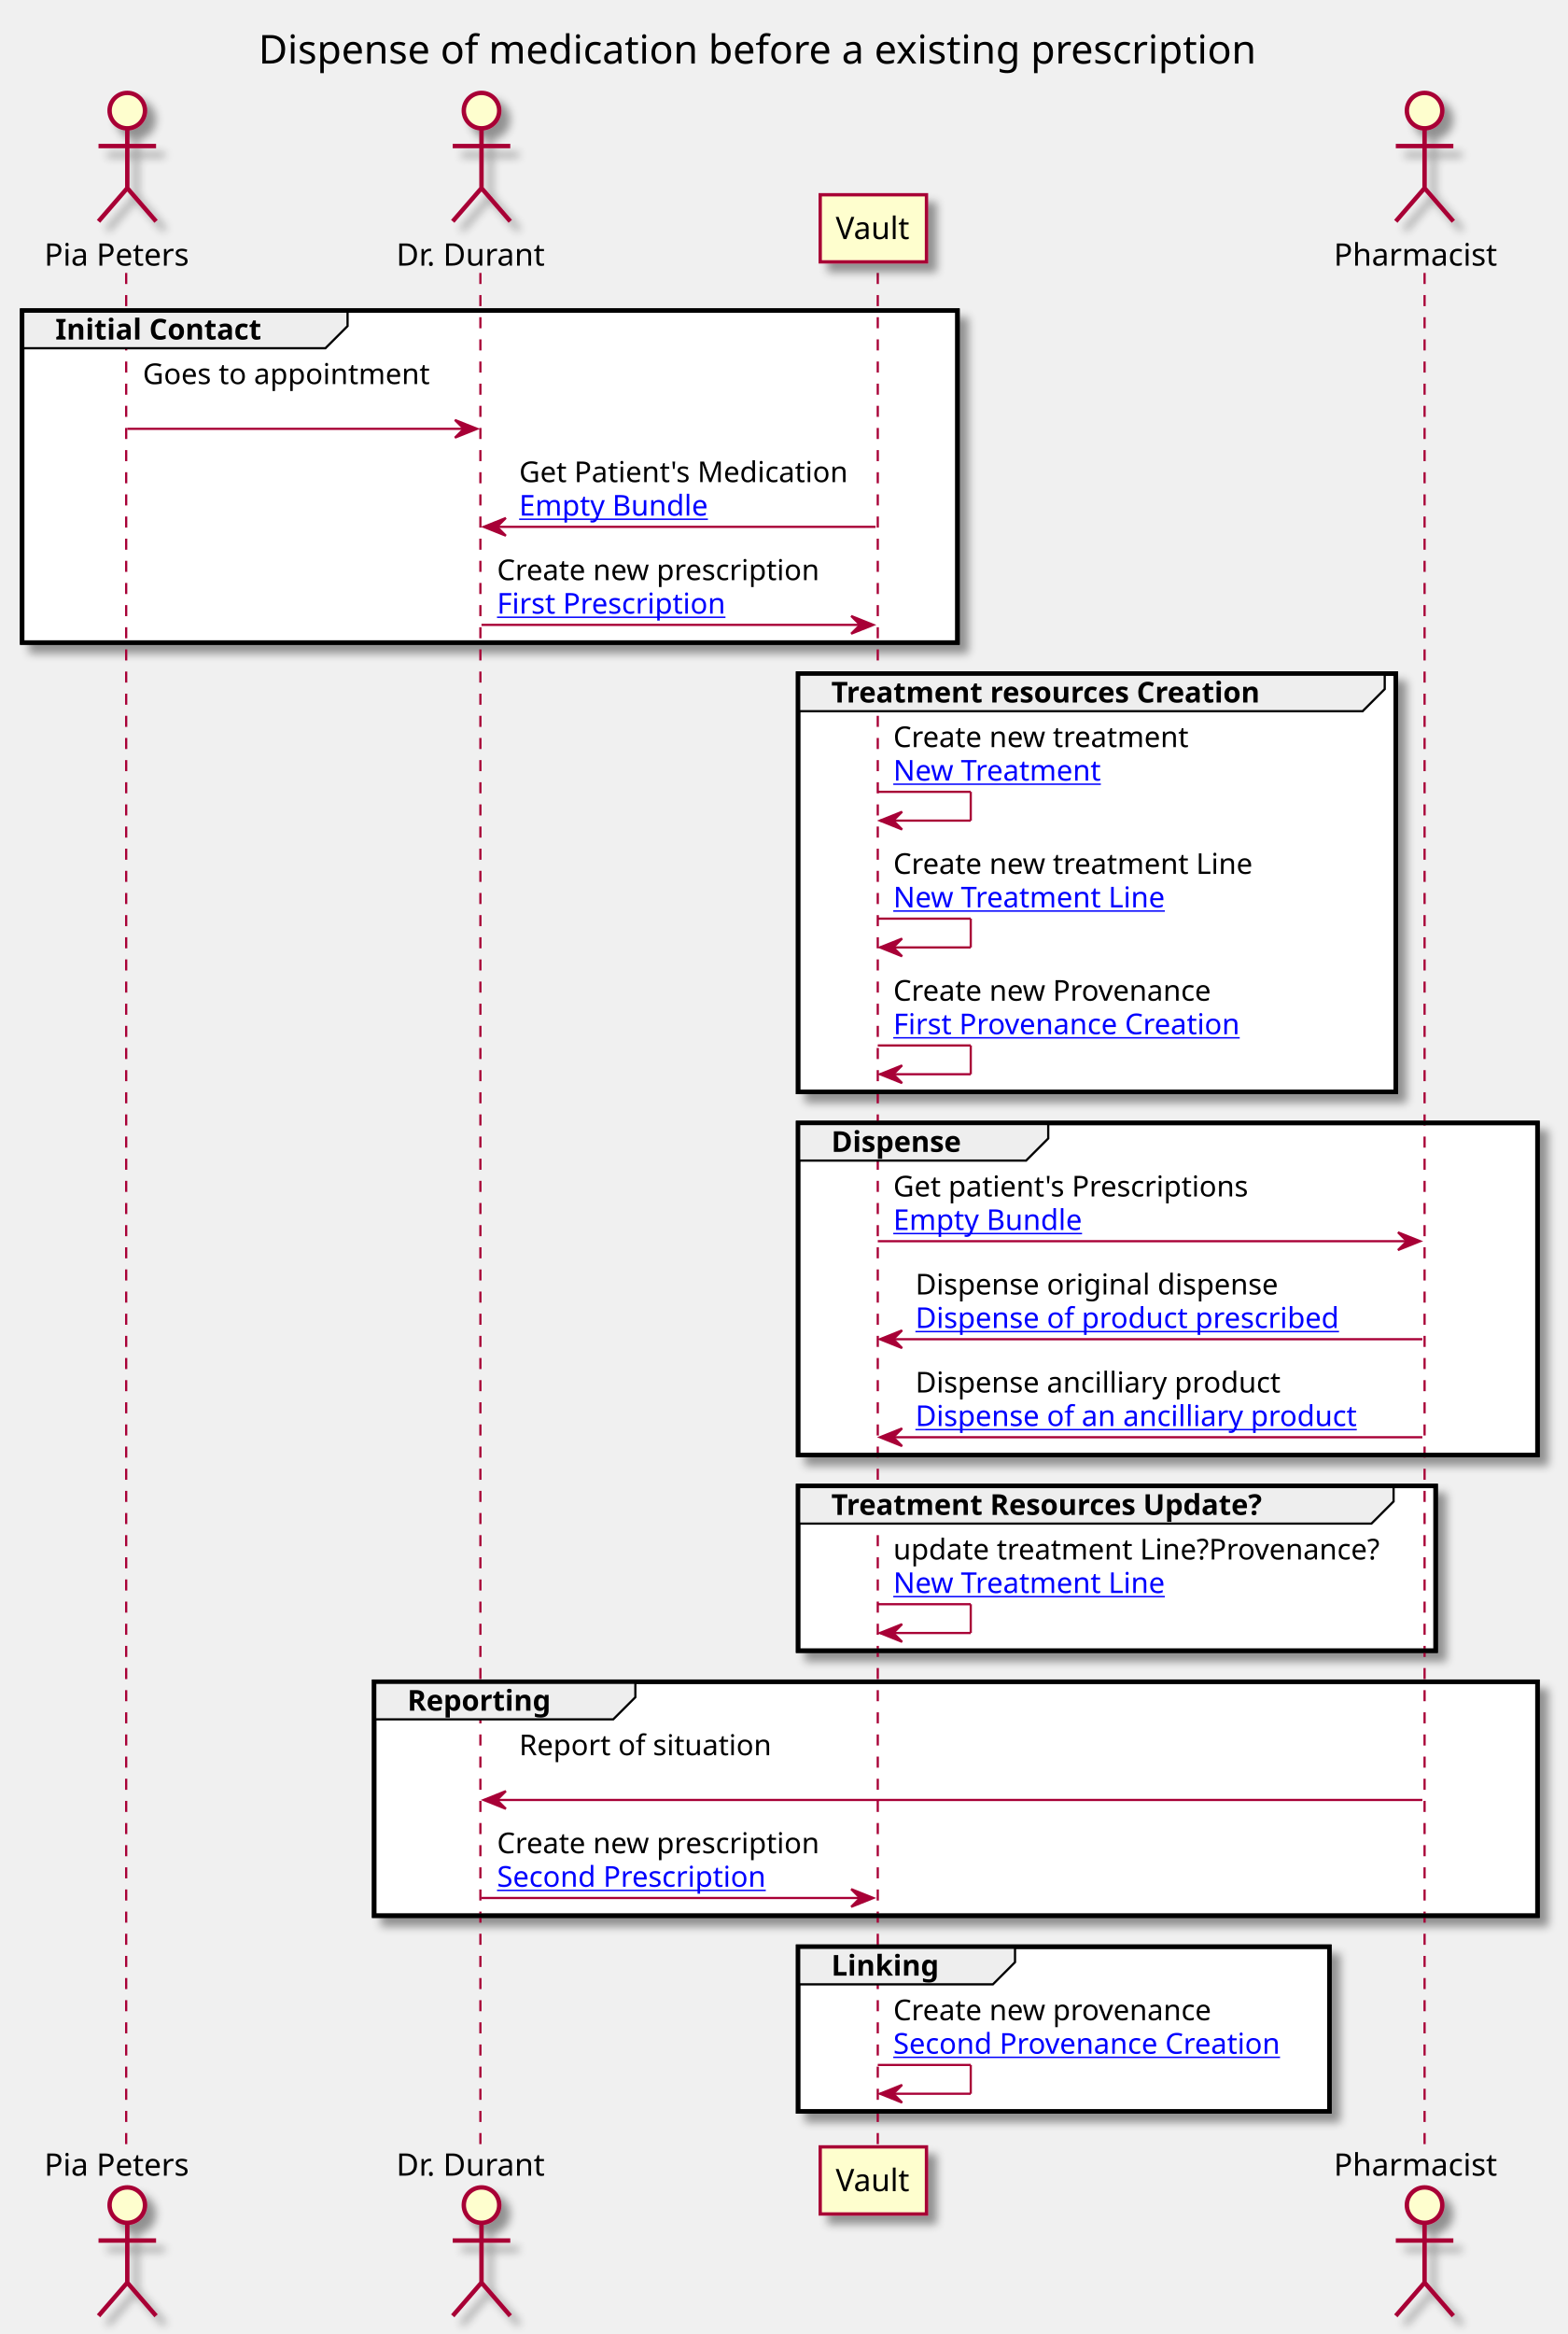
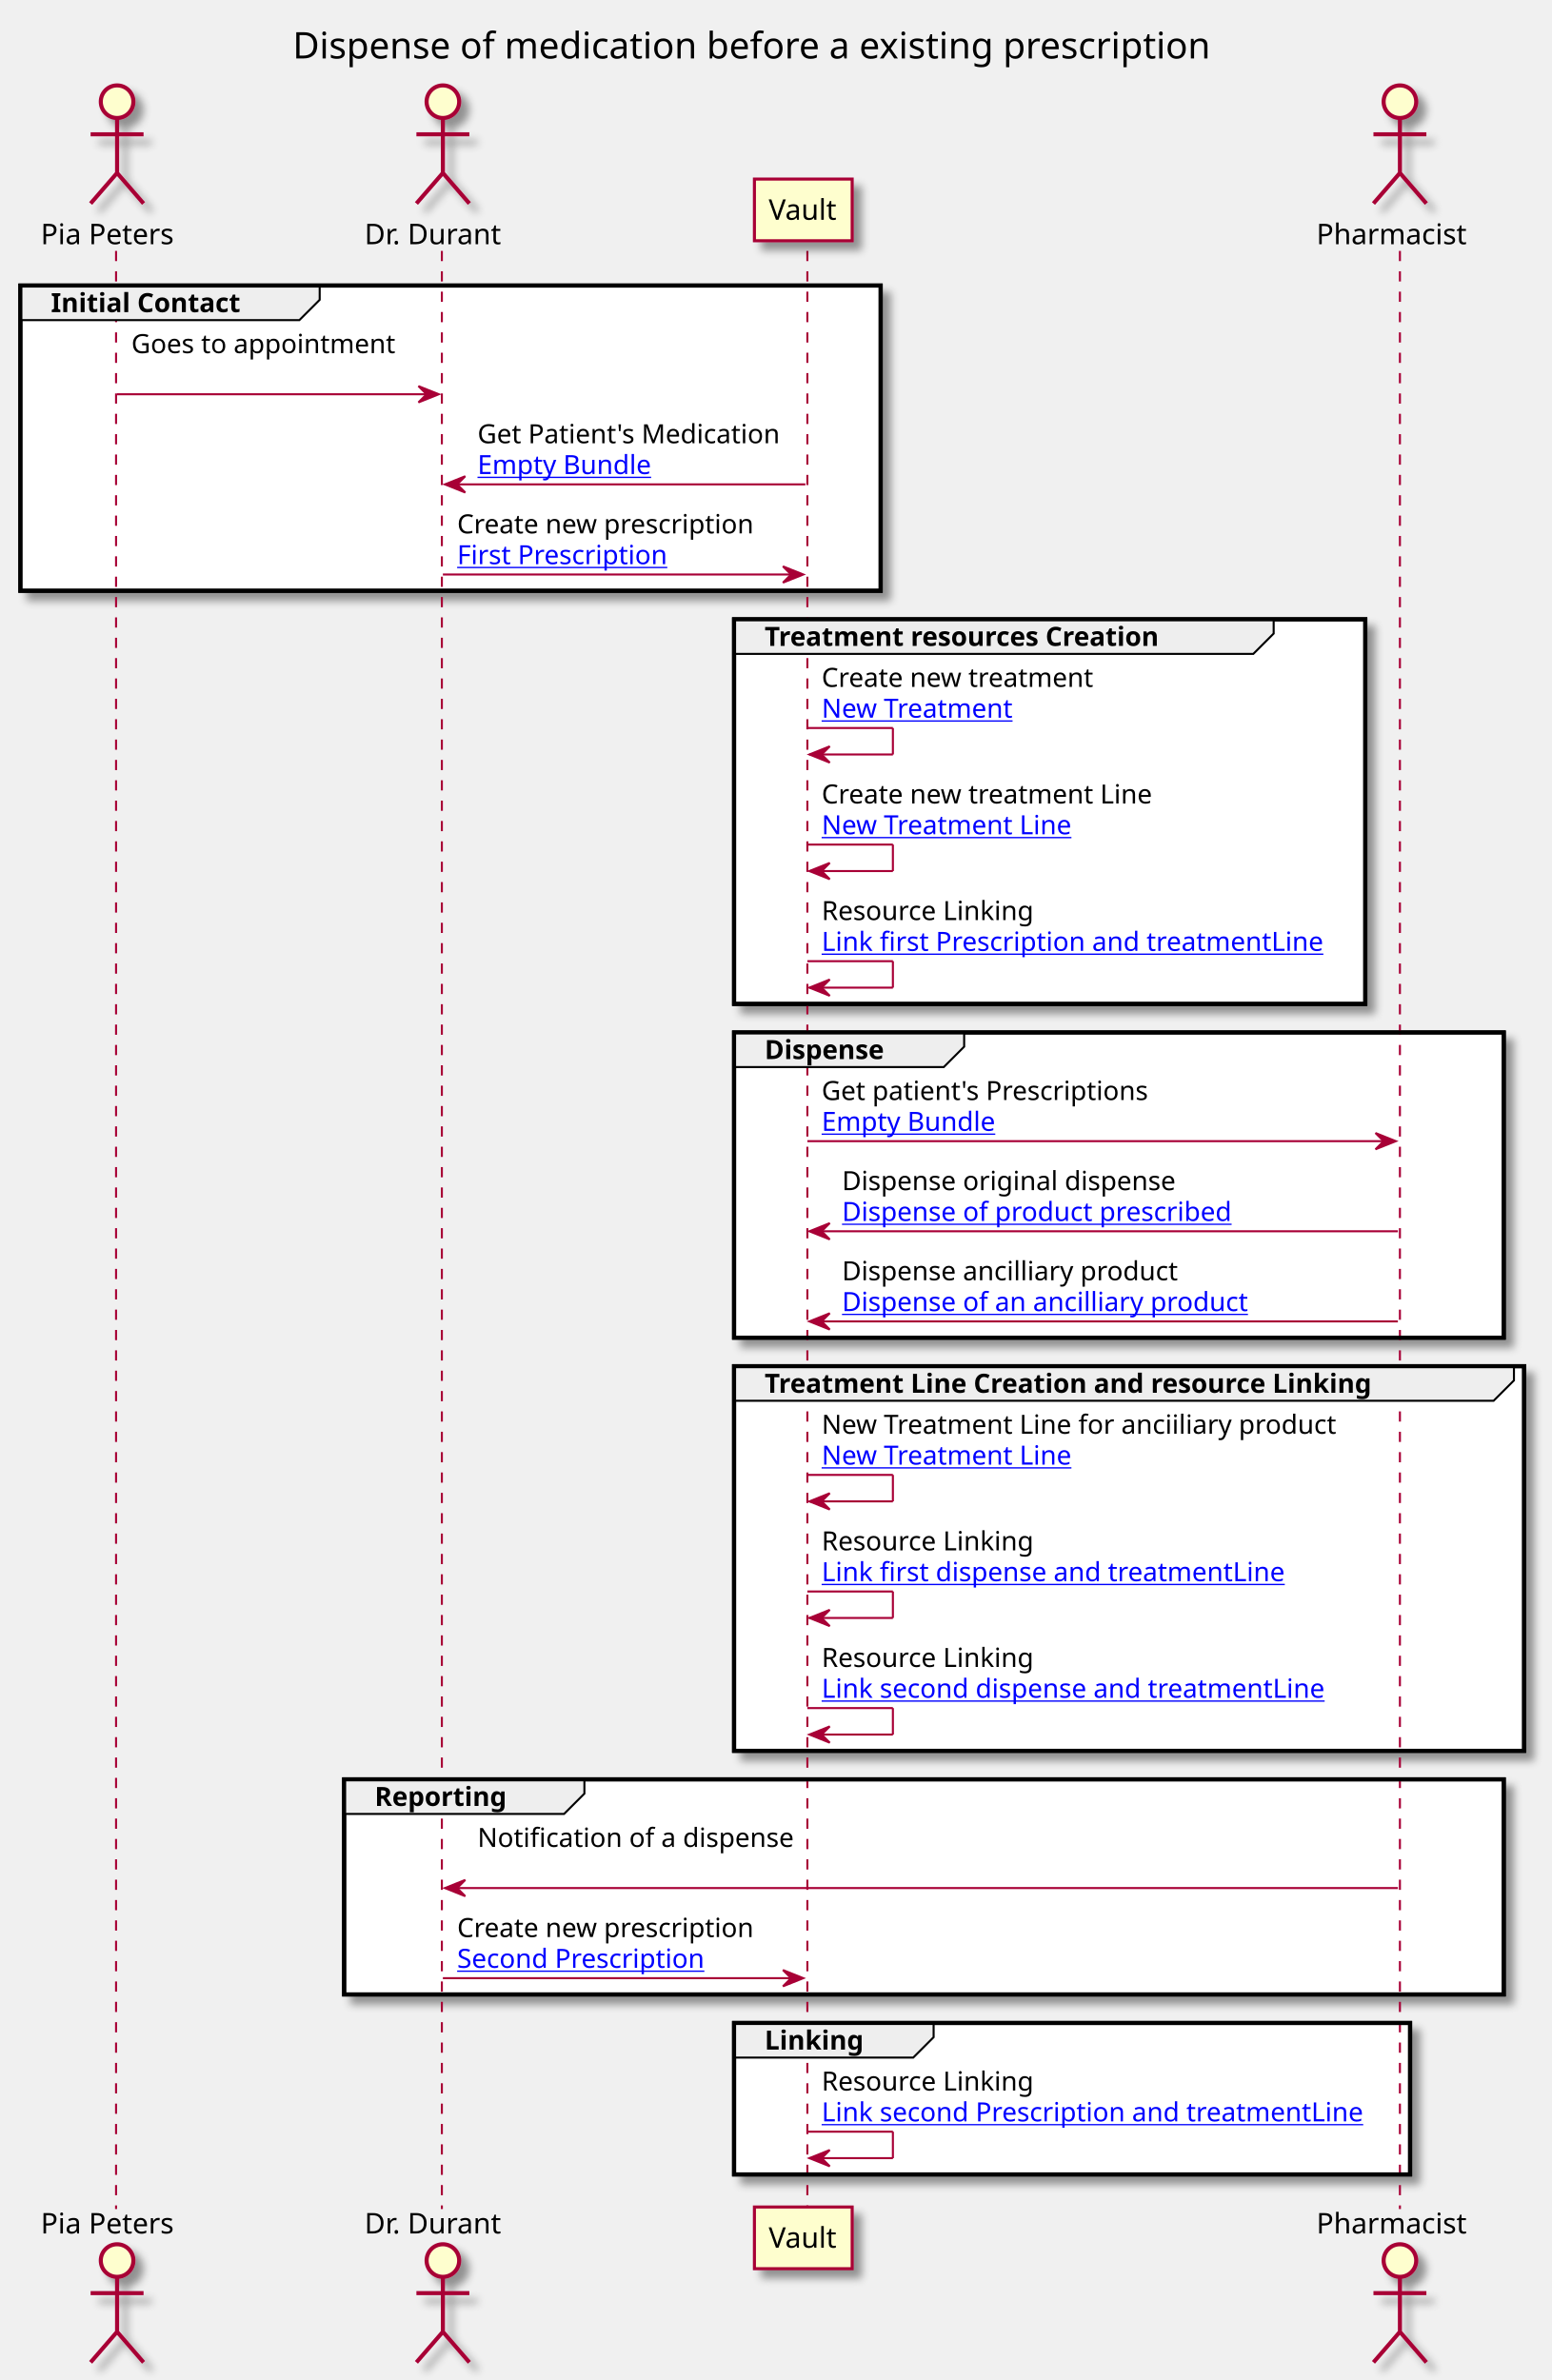
- <svg xmlns="http://www.w3.org/2000/svg" xmlns:xlink="http://www.w3.org/1999/xlink" contentScriptType="application/ecmascript" contentStyleType="text/css" height="1054px" preserveAspectRatio="none" style="width:708px;height:1054px;background:#FFFFFF;" version="1.1" viewBox="0 0 708 1054" width="708px" zoomAndPan="magnify">
+ <svg xmlns="http://www.w3.org/2000/svg" xmlns:xlink="http://www.w3.org/1999/xlink" contentScriptType="application/ecmascript" contentStyleType="text/css" height="1169px" preserveAspectRatio="none" style="width:762px;height:1169px;background:#FFFFFF;" version="1.1" viewBox="0 0 762 1169" width="762px" zoomAndPan="magnify">
  <defs>
-     <filter height="300%" id="fyegwbrewwixx" width="300%" x="-1" y="-1">
+     <filter height="300%" id="f10iifv41h5s6p" width="300%" x="-1" y="-1">
      <feGaussianBlur result="blurOut" stdDeviation="2.0" />
      <feColorMatrix in="blurOut" result="blurOut2" type="matrix" values="0 0 0 0 0 0 0 0 0 0 0 0 0 0 0 0 0 0 .4 0" />
      <feOffset dx="4.0" dy="4.0" in="blurOut2" result="blurOut3" />
      <feBlend in="SourceGraphic" in2="blurOut3" mode="normal" />
    </filter>
  </defs>
  <g>
-     <text fill="#000000" font-family="sans-serif" font-size="18" lengthAdjust="spacing" textLength="471" x="116.75" y="28.708">Dispense of medication before a existing prescription</text>
-     <rect fill="#FFFFFF" filter="url(#fyegwbrewwixx)" height="149.93" style="stroke:#000000;stroke-width:2.0;" width="422.5" x="10" y="140.25" />
-     <rect fill="#FFFFFF" filter="url(#fyegwbrewwixx)" height="188.93" style="stroke:#000000;stroke-width:2.0;" width="270" x="360.5" y="304.18" />
-     <rect fill="#FFFFFF" filter="url(#fyegwbrewwixx)" height="149.93" style="stroke:#000000;stroke-width:2.0;" width="334" x="360.5" y="507.109" />
-     <rect fill="#FFFFFF" filter="url(#fyegwbrewwixx)" height="74.398" style="stroke:#000000;stroke-width:2.0;" width="288" x="360.5" y="671.039" />
-     <rect fill="#FFFFFF" filter="url(#fyegwbrewwixx)" height="105.664" style="stroke:#000000;stroke-width:2.0;" width="525.5" x="169" y="759.438" />
-     <rect fill="#FFFFFF" filter="url(#fyegwbrewwixx)" height="74.398" style="stroke:#000000;stroke-width:2.0;" width="240" x="360.5" y="879.102" />
-     <line style="stroke:#A80036;stroke-width:1.0;stroke-dasharray:5.0,5.0;" x1="57" x2="57" y1="123.25" y2="970.5" />
-     <line style="stroke:#A80036;stroke-width:1.0;stroke-dasharray:5.0,5.0;" x1="217" x2="217" y1="123.25" y2="970.5" />
-     <line style="stroke:#A80036;stroke-width:1.0;stroke-dasharray:5.0,5.0;" x1="396.5" x2="396.5" y1="123.25" y2="970.5" />
-     <line style="stroke:#A80036;stroke-width:1.0;stroke-dasharray:5.0,5.0;" x1="643.5" x2="643.5" y1="123.25" y2="970.5" />
+     <text fill="#000000" font-family="sans-serif" font-size="18" lengthAdjust="spacing" textLength="471" x="143.75" y="28.708">Dispense of medication before a existing prescription</text>
+     <rect fill="#FFFFFF" filter="url(#f10iifv41h5s6p)" height="149.93" style="stroke:#000000;stroke-width:2.0;" width="422.5" x="10" y="140.25" />
+     <rect fill="#FFFFFF" filter="url(#f10iifv41h5s6p)" height="188.93" style="stroke:#000000;stroke-width:2.0;" width="310" x="360.5" y="304.18" />
+     <rect fill="#FFFFFF" filter="url(#f10iifv41h5s6p)" height="149.93" style="stroke:#000000;stroke-width:2.0;" width="378" x="360.5" y="507.109" />
+     <rect fill="#FFFFFF" filter="url(#f10iifv41h5s6p)" height="188.93" style="stroke:#000000;stroke-width:2.0;" width="388" x="360.5" y="671.039" />
+     <rect fill="#FFFFFF" filter="url(#f10iifv41h5s6p)" height="105.664" style="stroke:#000000;stroke-width:2.0;" width="569.5" x="169" y="873.969" />
+     <rect fill="#FFFFFF" filter="url(#f10iifv41h5s6p)" height="74.398" style="stroke:#000000;stroke-width:2.0;" width="332" x="360.5" y="993.633" />
+     <line style="stroke:#A80036;stroke-width:1.0;stroke-dasharray:5.0,5.0;" x1="57" x2="57" y1="123.25" y2="1085.031" />
+     <line style="stroke:#A80036;stroke-width:1.0;stroke-dasharray:5.0,5.0;" x1="217" x2="217" y1="123.25" y2="1085.031" />
+     <line style="stroke:#A80036;stroke-width:1.0;stroke-dasharray:5.0,5.0;" x1="396.5" x2="396.5" y1="123.25" y2="1085.031" />
+     <line style="stroke:#A80036;stroke-width:1.0;stroke-dasharray:5.0,5.0;" x1="687.5" x2="687.5" y1="123.25" y2="1085.031" />
    <text fill="#000000" font-family="sans-serif" font-size="14" lengthAdjust="spacing" textLength="69" x="20" y="119.948">Pia Peters</text>
-     <ellipse cx="57.5" cy="49.953" fill="#FEFECE" filter="url(#fyegwbrewwixx)" rx="8" ry="8" style="stroke:#A80036;stroke-width:2.0;" />
-     <path d="M57.5,57.953 L57.5,84.953 M44.5,65.953 L70.5,65.953 M57.5,84.953 L44.5,99.953 M57.5,84.953 L70.5,99.953 " fill="none" filter="url(#fyegwbrewwixx)" style="stroke:#A80036;stroke-width:2.0;" />
-     <text fill="#000000" font-family="sans-serif" font-size="14" lengthAdjust="spacing" textLength="69" x="20" y="982.495">Pia Peters</text>
-     <ellipse cx="57.5" cy="995.797" fill="#FEFECE" filter="url(#fyegwbrewwixx)" rx="8" ry="8" style="stroke:#A80036;stroke-width:2.0;" />
-     <path d="M57.5,1003.797 L57.5,1030.797 M44.5,1011.797 L70.5,1011.797 M57.5,1030.797 L44.5,1045.797 M57.5,1030.797 L70.5,1045.797 " fill="none" filter="url(#fyegwbrewwixx)" style="stroke:#A80036;stroke-width:2.0;" />
+     <ellipse cx="57.5" cy="49.953" fill="#FEFECE" filter="url(#f10iifv41h5s6p)" rx="8" ry="8" style="stroke:#A80036;stroke-width:2.0;" />
+     <path d="M57.5,57.953 L57.5,84.953 M44.5,65.953 L70.5,65.953 M57.5,84.953 L44.5,99.953 M57.5,84.953 L70.5,99.953 " fill="none" filter="url(#f10iifv41h5s6p)" style="stroke:#A80036;stroke-width:2.0;" />
+     <text fill="#000000" font-family="sans-serif" font-size="14" lengthAdjust="spacing" textLength="69" x="20" y="1097.026">Pia Peters</text>
+     <ellipse cx="57.5" cy="1110.328" fill="#FEFECE" filter="url(#f10iifv41h5s6p)" rx="8" ry="8" style="stroke:#A80036;stroke-width:2.0;" />
+     <path d="M57.5,1118.328 L57.5,1145.328 M44.5,1126.328 L70.5,1126.328 M57.5,1145.328 L44.5,1160.328 M57.5,1145.328 L70.5,1160.328 " fill="none" filter="url(#f10iifv41h5s6p)" style="stroke:#A80036;stroke-width:2.0;" />
    <text fill="#000000" font-family="sans-serif" font-size="14" lengthAdjust="spacing" textLength="71" x="179" y="119.948">Dr. Durant</text>
-     <ellipse cx="217.5" cy="49.953" fill="#FEFECE" filter="url(#fyegwbrewwixx)" rx="8" ry="8" style="stroke:#A80036;stroke-width:2.0;" />
-     <path d="M217.5,57.953 L217.5,84.953 M204.5,65.953 L230.5,65.953 M217.5,84.953 L204.5,99.953 M217.5,84.953 L230.5,99.953 " fill="none" filter="url(#fyegwbrewwixx)" style="stroke:#A80036;stroke-width:2.0;" />
-     <text fill="#000000" font-family="sans-serif" font-size="14" lengthAdjust="spacing" textLength="71" x="179" y="982.495">Dr. Durant</text>
-     <ellipse cx="217.5" cy="995.797" fill="#FEFECE" filter="url(#fyegwbrewwixx)" rx="8" ry="8" style="stroke:#A80036;stroke-width:2.0;" />
-     <path d="M217.5,1003.797 L217.5,1030.797 M204.5,1011.797 L230.5,1011.797 M217.5,1030.797 L204.5,1045.797 M217.5,1030.797 L230.5,1045.797 " fill="none" filter="url(#fyegwbrewwixx)" style="stroke:#A80036;stroke-width:2.0;" />
-     <rect fill="#FEFECE" filter="url(#fyegwbrewwixx)" height="30.297" style="stroke:#A80036;stroke-width:1.5;" width="48" x="370.5" y="87.953" />
+     <ellipse cx="217.5" cy="49.953" fill="#FEFECE" filter="url(#f10iifv41h5s6p)" rx="8" ry="8" style="stroke:#A80036;stroke-width:2.0;" />
+     <path d="M217.5,57.953 L217.5,84.953 M204.5,65.953 L230.5,65.953 M217.5,84.953 L204.5,99.953 M217.5,84.953 L230.5,99.953 " fill="none" filter="url(#f10iifv41h5s6p)" style="stroke:#A80036;stroke-width:2.0;" />
+     <text fill="#000000" font-family="sans-serif" font-size="14" lengthAdjust="spacing" textLength="71" x="179" y="1097.026">Dr. Durant</text>
+     <ellipse cx="217.5" cy="1110.328" fill="#FEFECE" filter="url(#f10iifv41h5s6p)" rx="8" ry="8" style="stroke:#A80036;stroke-width:2.0;" />
+     <path d="M217.5,1118.328 L217.5,1145.328 M204.5,1126.328 L230.5,1126.328 M217.5,1145.328 L204.5,1160.328 M217.5,1145.328 L230.5,1160.328 " fill="none" filter="url(#f10iifv41h5s6p)" style="stroke:#A80036;stroke-width:2.0;" />
+     <rect fill="#FEFECE" filter="url(#f10iifv41h5s6p)" height="30.297" style="stroke:#A80036;stroke-width:1.5;" width="48" x="370.5" y="87.953" />
    <text fill="#000000" font-family="sans-serif" font-size="14" lengthAdjust="spacing" textLength="34" x="377.5" y="107.948">Vault</text>
-     <rect fill="#FEFECE" filter="url(#fyegwbrewwixx)" height="30.297" style="stroke:#A80036;stroke-width:1.5;" width="48" x="370.5" y="969.5" />
-     <text fill="#000000" font-family="sans-serif" font-size="14" lengthAdjust="spacing" textLength="34" x="377.5" y="989.495">Vault</text>
-     <text fill="#000000" font-family="sans-serif" font-size="14" lengthAdjust="spacing" textLength="76" x="602.5" y="119.948">Pharmacist</text>
-     <ellipse cx="643.5" cy="49.953" fill="#FEFECE" filter="url(#fyegwbrewwixx)" rx="8" ry="8" style="stroke:#A80036;stroke-width:2.0;" />
-     <path d="M643.5,57.953 L643.5,84.953 M630.5,65.953 L656.5,65.953 M643.5,84.953 L630.5,99.953 M643.5,84.953 L656.5,99.953 " fill="none" filter="url(#fyegwbrewwixx)" style="stroke:#A80036;stroke-width:2.0;" />
-     <text fill="#000000" font-family="sans-serif" font-size="14" lengthAdjust="spacing" textLength="76" x="602.5" y="982.495">Pharmacist</text>
-     <ellipse cx="643.5" cy="995.797" fill="#FEFECE" filter="url(#fyegwbrewwixx)" rx="8" ry="8" style="stroke:#A80036;stroke-width:2.0;" />
-     <path d="M643.5,1003.797 L643.5,1030.797 M630.5,1011.797 L656.5,1011.797 M643.5,1030.797 L630.5,1045.797 M643.5,1030.797 L656.5,1045.797 " fill="none" filter="url(#fyegwbrewwixx)" style="stroke:#A80036;stroke-width:2.0;" />
+     <rect fill="#FEFECE" filter="url(#f10iifv41h5s6p)" height="30.297" style="stroke:#A80036;stroke-width:1.5;" width="48" x="370.5" y="1084.031" />
+     <text fill="#000000" font-family="sans-serif" font-size="14" lengthAdjust="spacing" textLength="34" x="377.5" y="1104.026">Vault</text>
+     <text fill="#000000" font-family="sans-serif" font-size="14" lengthAdjust="spacing" textLength="76" x="646.5" y="119.948">Pharmacist</text>
+     <ellipse cx="687.5" cy="49.953" fill="#FEFECE" filter="url(#f10iifv41h5s6p)" rx="8" ry="8" style="stroke:#A80036;stroke-width:2.0;" />
+     <path d="M687.5,57.953 L687.5,84.953 M674.5,65.953 L700.5,65.953 M687.5,84.953 L674.5,99.953 M687.5,84.953 L700.5,99.953 " fill="none" filter="url(#f10iifv41h5s6p)" style="stroke:#A80036;stroke-width:2.0;" />
+     <text fill="#000000" font-family="sans-serif" font-size="14" lengthAdjust="spacing" textLength="76" x="646.5" y="1097.026">Pharmacist</text>
+     <ellipse cx="687.5" cy="1110.328" fill="#FEFECE" filter="url(#f10iifv41h5s6p)" rx="8" ry="8" style="stroke:#A80036;stroke-width:2.0;" />
+     <path d="M687.5,1118.328 L687.5,1145.328 M674.5,1126.328 L700.5,1126.328 M687.5,1145.328 L674.5,1160.328 M687.5,1145.328 L700.5,1160.328 " fill="none" filter="url(#f10iifv41h5s6p)" style="stroke:#A80036;stroke-width:2.0;" />
    <path d="M10,140.25 L157,140.25 L157,147.25 L147,157.25 L10,157.25 L10,140.25 " fill="#EEEEEE" style="stroke:#000000;stroke-width:1.0;" />
    <rect fill="none" height="149.93" style="stroke:#000000;stroke-width:2.0;" width="422.5" x="10" y="140.25" />
    <text fill="#000000" font-family="sans-serif" font-size="13" font-weight="bold" lengthAdjust="spacing" textLength="102" x="25" y="153.317">Initial Contact</text>
    <polygon fill="#A80036" points="205.5,189.648,215.5,193.648,205.5,197.648,209.5,193.648" style="stroke:#A80036;stroke-width:1.0;" />
    <line style="stroke:#A80036;stroke-width:1.0;" x1="57.5" x2="211.5" y1="193.648" y2="193.648" />
    <text fill="#000000" font-family="sans-serif" font-size="13" lengthAdjust="spacing" textLength="136" x="64.5" y="173.45">Goes to appointment</text>
    <text fill="#000000" font-family="sans-serif" font-size="13" lengthAdjust="spacing" textLength="0" x="68.5" y="188.583" />
    <polygon fill="#A80036" points="228.5,233.914,218.5,237.914,228.5,241.914,224.5,237.914" style="stroke:#A80036;stroke-width:1.0;" />
    <line style="stroke:#A80036;stroke-width:1.0;" x1="222.5" x2="395.5" y1="237.914" y2="237.914" />
    <text fill="#000000" font-family="sans-serif" font-size="13" lengthAdjust="spacing" textLength="155" x="234.5" y="217.715">Get Patient's Medication</text>
    <a href="ExampleScenario-example-3-scenario-resources.html#EB" target="_top" title="ExampleScenario-example-3-scenario-resources.html#EB" xlink:actuate="onRequest" xlink:href="ExampleScenario-example-3-scenario-resources.html#EB" xlink:show="new" xlink:title="ExampleScenario-example-3-scenario-resources.html#EB" xlink:type="simple">
      <text fill="#0000FF" font-family="sans-serif" font-size="13" lengthAdjust="spacing" text-decoration="underline" textLength="89" x="234.5" y="232.848">Empty Bundle</text>
    </a>
    <polygon fill="#A80036" points="384.5,278.18,394.5,282.18,384.5,286.18,388.5,282.18" style="stroke:#A80036;stroke-width:1.0;" />
    <line style="stroke:#A80036;stroke-width:1.0;" x1="217.5" x2="390.5" y1="282.18" y2="282.18" />
    <text fill="#000000" font-family="sans-serif" font-size="13" lengthAdjust="spacing" textLength="151" x="224.5" y="261.981">Create new prescription</text>
    <a href="ExampleScenario-example-3-scenario-resources.html#3-prescription" target="_top" title="ExampleScenario-example-3-scenario-resources.html#3-prescription" xlink:actuate="onRequest" xlink:href="ExampleScenario-example-3-scenario-resources.html#3-prescription" xlink:show="new" xlink:title="ExampleScenario-example-3-scenario-resources.html#3-prescription" xlink:type="simple">
      <text fill="#0000FF" font-family="sans-serif" font-size="13" lengthAdjust="spacing" text-decoration="underline" textLength="106" x="224.5" y="277.114">First Prescription</text>
    </a>
    <path d="M360.5,304.18 L625.5,304.18 L625.5,311.18 L615.5,321.18 L360.5,321.18 L360.5,304.18 " fill="#EEEEEE" style="stroke:#000000;stroke-width:1.0;" />
-     <rect fill="none" height="188.93" style="stroke:#000000;stroke-width:2.0;" width="270" x="360.5" y="304.18" />
+     <rect fill="none" height="188.93" style="stroke:#000000;stroke-width:2.0;" width="310" x="360.5" y="304.18" />
    <text fill="#000000" font-family="sans-serif" font-size="13" font-weight="bold" lengthAdjust="spacing" textLength="220" x="375.5" y="317.247">Treatment resources Creation</text>
    <line style="stroke:#A80036;stroke-width:1.0;" x1="396.5" x2="438.5" y1="357.578" y2="357.578" />
    <line style="stroke:#A80036;stroke-width:1.0;" x1="438.5" x2="438.5" y1="357.578" y2="370.578" />
    <line style="stroke:#A80036;stroke-width:1.0;" x1="397.5" x2="438.5" y1="370.578" y2="370.578" />
    <polygon fill="#A80036" points="407.5,366.578,397.5,370.578,407.5,374.578,403.5,370.578" style="stroke:#A80036;stroke-width:1.0;" />
    <text fill="#000000" font-family="sans-serif" font-size="13" lengthAdjust="spacing" textLength="141" x="403.5" y="337.379">Create new treatment</text>
    <a href="ExampleScenario-example-3-scenario-resources.html#3-treatment" target="_top" title="ExampleScenario-example-3-scenario-resources.html#3-treatment" xlink:actuate="onRequest" xlink:href="ExampleScenario-example-3-scenario-resources.html#3-treatment" xlink:show="new" xlink:title="ExampleScenario-example-3-scenario-resources.html#3-treatment" xlink:type="simple">
      <text fill="#0000FF" font-family="sans-serif" font-size="13" lengthAdjust="spacing" text-decoration="underline" textLength="98" x="403.5" y="352.512">New Treatment</text>
    </a>
    <line style="stroke:#A80036;stroke-width:1.0;" x1="396.5" x2="438.5" y1="414.844" y2="414.844" />
    <line style="stroke:#A80036;stroke-width:1.0;" x1="438.5" x2="438.5" y1="414.844" y2="427.844" />
    <line style="stroke:#A80036;stroke-width:1.0;" x1="397.5" x2="438.5" y1="427.844" y2="427.844" />
    <polygon fill="#A80036" points="407.5,423.844,397.5,427.844,407.5,431.844,403.5,427.844" style="stroke:#A80036;stroke-width:1.0;" />
    <text fill="#000000" font-family="sans-serif" font-size="13" lengthAdjust="spacing" textLength="171" x="403.5" y="394.645">Create new treatment Line</text>
    <a href="ExampleScenario-example-3-scenario-resources.html#3-treatmentLine" target="_top" title="ExampleScenario-example-3-scenario-resources.html#3-treatmentLine" xlink:actuate="onRequest" xlink:href="ExampleScenario-example-3-scenario-resources.html#3-treatmentLine" xlink:show="new" xlink:title="ExampleScenario-example-3-scenario-resources.html#3-treatmentLine" xlink:type="simple">
      <text fill="#0000FF" font-family="sans-serif" font-size="13" lengthAdjust="spacing" text-decoration="underline" textLength="128" x="403.5" y="409.778">New Treatment Line</text>
    </a>
    <line style="stroke:#A80036;stroke-width:1.0;" x1="396.5" x2="438.5" y1="472.109" y2="472.109" />
    <line style="stroke:#A80036;stroke-width:1.0;" x1="438.5" x2="438.5" y1="472.109" y2="485.109" />
    <line style="stroke:#A80036;stroke-width:1.0;" x1="397.5" x2="438.5" y1="485.109" y2="485.109" />
    <polygon fill="#A80036" points="407.5,481.109,397.5,485.109,407.5,489.109,403.5,485.109" style="stroke:#A80036;stroke-width:1.0;" />
-     <text fill="#000000" font-family="sans-serif" font-size="13" lengthAdjust="spacing" textLength="151" x="403.5" y="451.911">Create new Provenance</text>
-     <a href="ExampleScenario-example-3-scenario-resources.html#3-provenance" target="_top" title="ExampleScenario-example-3-scenario-resources.html#3-provenance" xlink:actuate="onRequest" xlink:href="ExampleScenario-example-3-scenario-resources.html#3-provenance" xlink:show="new" xlink:title="ExampleScenario-example-3-scenario-resources.html#3-provenance" xlink:type="simple">
-       <text fill="#0000FF" font-family="sans-serif" font-size="13" lengthAdjust="spacing" text-decoration="underline" textLength="164" x="403.5" y="467.043">First Provenance Creation</text>
+     <text fill="#000000" font-family="sans-serif" font-size="13" lengthAdjust="spacing" textLength="107" x="403.5" y="451.911">Resource Linking</text>
+     <a href="ExampleScenario-example-3-scenario-resources.html#3-1-provenance" target="_top" title="ExampleScenario-example-3-scenario-resources.html#3-1-provenance" xlink:actuate="onRequest" xlink:href="ExampleScenario-example-3-scenario-resources.html#3-1-provenance" xlink:show="new" xlink:title="ExampleScenario-example-3-scenario-resources.html#3-1-provenance" xlink:type="simple">
+       <text fill="#0000FF" font-family="sans-serif" font-size="13" lengthAdjust="spacing" text-decoration="underline" textLength="255" x="403.5" y="467.043">Link first Prescription and treatmentLine</text>
    </a>
    <path d="M360.5,507.109 L473.5,507.109 L473.5,514.109 L463.5,524.109 L360.5,524.109 L360.5,507.109 " fill="#EEEEEE" style="stroke:#000000;stroke-width:1.0;" />
-     <rect fill="none" height="149.93" style="stroke:#000000;stroke-width:2.0;" width="334" x="360.5" y="507.109" />
+     <rect fill="none" height="149.93" style="stroke:#000000;stroke-width:2.0;" width="378" x="360.5" y="507.109" />
    <text fill="#000000" font-family="sans-serif" font-size="13" font-weight="bold" lengthAdjust="spacing" textLength="68" x="375.5" y="520.176">Dispense</text>
-     <polygon fill="#A80036" points="631.5,556.508,641.5,560.508,631.5,564.508,635.5,560.508" style="stroke:#A80036;stroke-width:1.0;" />
-     <line style="stroke:#A80036;stroke-width:1.0;" x1="396.5" x2="637.5" y1="560.508" y2="560.508" />
+     <polygon fill="#A80036" points="675.5,556.508,685.5,560.508,675.5,564.508,679.5,560.508" style="stroke:#A80036;stroke-width:1.0;" />
+     <line style="stroke:#A80036;stroke-width:1.0;" x1="396.5" x2="681.5" y1="560.508" y2="560.508" />
    <text fill="#000000" font-family="sans-serif" font-size="13" lengthAdjust="spacing" textLength="168" x="403.5" y="540.309">Get patient's Prescriptions</text>
    <a href="ExampleScenario-example-3-scenario-resources.html#EB" target="_top" title="ExampleScenario-example-3-scenario-resources.html#EB" xlink:actuate="onRequest" xlink:href="ExampleScenario-example-3-scenario-resources.html#EB" xlink:show="new" xlink:title="ExampleScenario-example-3-scenario-resources.html#EB" xlink:type="simple">
      <text fill="#0000FF" font-family="sans-serif" font-size="13" lengthAdjust="spacing" text-decoration="underline" textLength="89" x="403.5" y="555.442">Empty Bundle</text>
    </a>
    <polygon fill="#A80036" points="407.5,600.773,397.5,604.773,407.5,608.773,403.5,604.773" style="stroke:#A80036;stroke-width:1.0;" />
-     <line style="stroke:#A80036;stroke-width:1.0;" x1="401.5" x2="642.5" y1="604.773" y2="604.773" />
+     <line style="stroke:#A80036;stroke-width:1.0;" x1="401.5" x2="686.5" y1="604.773" y2="604.773" />
    <text fill="#000000" font-family="sans-serif" font-size="13" lengthAdjust="spacing" textLength="170" x="413.5" y="584.575">Dispense original dispense</text>
    <a href="ExampleScenario-example-3-scenario-resources.html#3-dispense" target="_top" title="ExampleScenario-example-3-scenario-resources.html#3-dispense" xlink:actuate="onRequest" xlink:href="ExampleScenario-example-3-scenario-resources.html#3-dispense" xlink:show="new" xlink:title="ExampleScenario-example-3-scenario-resources.html#3-dispense" xlink:type="simple">
      <text fill="#0000FF" font-family="sans-serif" font-size="13" lengthAdjust="spacing" text-decoration="underline" textLength="199" x="413.5" y="599.707">Dispense of product prescribed</text>
    </a>
    <polygon fill="#A80036" points="407.5,645.039,397.5,649.039,407.5,653.039,403.5,649.039" style="stroke:#A80036;stroke-width:1.0;" />
-     <line style="stroke:#A80036;stroke-width:1.0;" x1="401.5" x2="642.5" y1="649.039" y2="649.039" />
+     <line style="stroke:#A80036;stroke-width:1.0;" x1="401.5" x2="686.5" y1="649.039" y2="649.039" />
    <text fill="#000000" font-family="sans-serif" font-size="13" lengthAdjust="spacing" textLength="171" x="413.5" y="628.84">Dispense ancilliary product</text>
    <a href="ExampleScenario-example-3-scenario-resources.html#3-2-dispense" target="_top" title="ExampleScenario-example-3-scenario-resources.html#3-2-dispense" xlink:actuate="onRequest" xlink:href="ExampleScenario-example-3-scenario-resources.html#3-2-dispense" xlink:show="new" xlink:title="ExampleScenario-example-3-scenario-resources.html#3-2-dispense" xlink:type="simple">
      <text fill="#0000FF" font-family="sans-serif" font-size="13" lengthAdjust="spacing" text-decoration="underline" textLength="207" x="413.5" y="643.973">Dispense of an ancilliary product</text>
    </a>
-     <path d="M360.5,671.039 L629.5,671.039 L629.5,678.039 L619.5,688.039 L360.5,688.039 L360.5,671.039 " fill="#EEEEEE" style="stroke:#000000;stroke-width:1.0;" />
-     <rect fill="none" height="74.398" style="stroke:#000000;stroke-width:2.0;" width="288" x="360.5" y="671.039" />
-     <text fill="#000000" font-family="sans-serif" font-size="13" font-weight="bold" lengthAdjust="spacing" textLength="224" x="375.5" y="684.106">Treatment Resources Update?</text>
+     <path d="M360.5,671.039 L743.5,671.039 L743.5,678.039 L733.5,688.039 L360.5,688.039 L360.5,671.039 " fill="#EEEEEE" style="stroke:#000000;stroke-width:1.0;" />
+     <rect fill="none" height="188.93" style="stroke:#000000;stroke-width:2.0;" width="388" x="360.5" y="671.039" />
+     <text fill="#000000" font-family="sans-serif" font-size="13" font-weight="bold" lengthAdjust="spacing" textLength="338" x="375.5" y="684.106">Treatment Line Creation and resource Linking</text>
    <line style="stroke:#A80036;stroke-width:1.0;" x1="396.5" x2="438.5" y1="724.438" y2="724.438" />
    <line style="stroke:#A80036;stroke-width:1.0;" x1="438.5" x2="438.5" y1="724.438" y2="737.438" />
    <line style="stroke:#A80036;stroke-width:1.0;" x1="397.5" x2="438.5" y1="737.438" y2="737.438" />
    <polygon fill="#A80036" points="407.5,733.438,397.5,737.438,407.5,741.438,403.5,737.438" style="stroke:#A80036;stroke-width:1.0;" />
-     <text fill="#000000" font-family="sans-serif" font-size="13" lengthAdjust="spacing" textLength="233" x="403.5" y="704.239">update treatment Line?Provenance?</text>
+     <text fill="#000000" font-family="sans-serif" font-size="13" lengthAdjust="spacing" textLength="261" x="403.5" y="704.239">New Treatment Line for anciiliary product</text>
    <a href="ExampleScenario-example-3-scenario-resources.html#3-treatmentLine" target="_top" title="ExampleScenario-example-3-scenario-resources.html#3-treatmentLine" xlink:actuate="onRequest" xlink:href="ExampleScenario-example-3-scenario-resources.html#3-treatmentLine" xlink:show="new" xlink:title="ExampleScenario-example-3-scenario-resources.html#3-treatmentLine" xlink:type="simple">
      <text fill="#0000FF" font-family="sans-serif" font-size="13" lengthAdjust="spacing" text-decoration="underline" textLength="128" x="403.5" y="719.372">New Treatment Line</text>
    </a>
-     <path d="M169,759.438 L287,759.438 L287,766.438 L277,776.438 L169,776.438 L169,759.438 " fill="#EEEEEE" style="stroke:#000000;stroke-width:1.0;" />
-     <rect fill="none" height="105.664" style="stroke:#000000;stroke-width:2.0;" width="525.5" x="169" y="759.438" />
-     <text fill="#000000" font-family="sans-serif" font-size="13" font-weight="bold" lengthAdjust="spacing" textLength="73" x="184" y="772.504">Reporting</text>
-     <polygon fill="#A80036" points="228.5,808.836,218.5,812.836,228.5,816.836,224.5,812.836" style="stroke:#A80036;stroke-width:1.0;" />
-     <line style="stroke:#A80036;stroke-width:1.0;" x1="222.5" x2="642.5" y1="812.836" y2="812.836" />
-     <text fill="#000000" font-family="sans-serif" font-size="13" lengthAdjust="spacing" textLength="117" x="234.5" y="792.637">Report of situation</text>
-     <text fill="#000000" font-family="sans-serif" font-size="13" lengthAdjust="spacing" textLength="0" x="238.5" y="807.77" />
-     <polygon fill="#A80036" points="384.5,853.102,394.5,857.102,384.5,861.102,388.5,857.102" style="stroke:#A80036;stroke-width:1.0;" />
-     <line style="stroke:#A80036;stroke-width:1.0;" x1="217.5" x2="390.5" y1="857.102" y2="857.102" />
-     <text fill="#000000" font-family="sans-serif" font-size="13" lengthAdjust="spacing" textLength="151" x="224.5" y="836.903">Create new prescription</text>
+     <line style="stroke:#A80036;stroke-width:1.0;" x1="396.5" x2="438.5" y1="781.703" y2="781.703" />
+     <line style="stroke:#A80036;stroke-width:1.0;" x1="438.5" x2="438.5" y1="781.703" y2="794.703" />
+     <line style="stroke:#A80036;stroke-width:1.0;" x1="397.5" x2="438.5" y1="794.703" y2="794.703" />
+     <polygon fill="#A80036" points="407.5,790.703,397.5,794.703,407.5,798.703,403.5,794.703" style="stroke:#A80036;stroke-width:1.0;" />
+     <text fill="#000000" font-family="sans-serif" font-size="13" lengthAdjust="spacing" textLength="107" x="403.5" y="761.504">Resource Linking</text>
+     <a href="ExampleScenario-example-3-scenario-resources.html#3-2-provenance" target="_top" title="ExampleScenario-example-3-scenario-resources.html#3-2-provenance" xlink:actuate="onRequest" xlink:href="ExampleScenario-example-3-scenario-resources.html#3-2-provenance" xlink:show="new" xlink:title="ExampleScenario-example-3-scenario-resources.html#3-2-provenance" xlink:type="simple">
+       <text fill="#0000FF" font-family="sans-serif" font-size="13" lengthAdjust="spacing" text-decoration="underline" textLength="237" x="403.5" y="776.637">Link first dispense and treatmentLine</text>
+     </a>
+     <line style="stroke:#A80036;stroke-width:1.0;" x1="396.5" x2="438.5" y1="838.969" y2="838.969" />
+     <line style="stroke:#A80036;stroke-width:1.0;" x1="438.5" x2="438.5" y1="838.969" y2="851.969" />
+     <line style="stroke:#A80036;stroke-width:1.0;" x1="397.5" x2="438.5" y1="851.969" y2="851.969" />
+     <polygon fill="#A80036" points="407.5,847.969,397.5,851.969,407.5,855.969,403.5,851.969" style="stroke:#A80036;stroke-width:1.0;" />
+     <text fill="#000000" font-family="sans-serif" font-size="13" lengthAdjust="spacing" textLength="107" x="403.5" y="818.77">Resource Linking</text>
+     <a href="ExampleScenario-example-3-scenario-resources.html#3-3-provenance" target="_top" title="ExampleScenario-example-3-scenario-resources.html#3-3-provenance" xlink:actuate="onRequest" xlink:href="ExampleScenario-example-3-scenario-resources.html#3-3-provenance" xlink:show="new" xlink:title="ExampleScenario-example-3-scenario-resources.html#3-3-provenance" xlink:type="simple">
+       <text fill="#0000FF" font-family="sans-serif" font-size="13" lengthAdjust="spacing" text-decoration="underline" textLength="259" x="403.5" y="833.903">Link second dispense and treatmentLine</text>
+     </a>
+     <path d="M169,873.969 L287,873.969 L287,880.969 L277,890.969 L169,890.969 L169,873.969 " fill="#EEEEEE" style="stroke:#000000;stroke-width:1.0;" />
+     <rect fill="none" height="105.664" style="stroke:#000000;stroke-width:2.0;" width="569.5" x="169" y="873.969" />
+     <text fill="#000000" font-family="sans-serif" font-size="13" font-weight="bold" lengthAdjust="spacing" textLength="73" x="184" y="887.036">Reporting</text>
+     <polygon fill="#A80036" points="228.5,923.367,218.5,927.367,228.5,931.367,224.5,927.367" style="stroke:#A80036;stroke-width:1.0;" />
+     <line style="stroke:#A80036;stroke-width:1.0;" x1="222.5" x2="686.5" y1="927.367" y2="927.367" />
+     <text fill="#000000" font-family="sans-serif" font-size="13" lengthAdjust="spacing" textLength="161" x="234.5" y="907.168">Notification of a dispense</text>
+     <text fill="#000000" font-family="sans-serif" font-size="13" lengthAdjust="spacing" textLength="0" x="238.5" y="922.301" />
+     <polygon fill="#A80036" points="384.5,967.633,394.5,971.633,384.5,975.633,388.5,971.633" style="stroke:#A80036;stroke-width:1.0;" />
+     <line style="stroke:#A80036;stroke-width:1.0;" x1="217.5" x2="390.5" y1="971.633" y2="971.633" />
+     <text fill="#000000" font-family="sans-serif" font-size="13" lengthAdjust="spacing" textLength="151" x="224.5" y="951.434">Create new prescription</text>
    <a href="ExampleScenario-example-3-scenario-resources.html#3-2-prescription" target="_top" title="ExampleScenario-example-3-scenario-resources.html#3-2-prescription" xlink:actuate="onRequest" xlink:href="ExampleScenario-example-3-scenario-resources.html#3-2-prescription" xlink:show="new" xlink:title="ExampleScenario-example-3-scenario-resources.html#3-2-prescription" xlink:type="simple">
-       <text fill="#0000FF" font-family="sans-serif" font-size="13" lengthAdjust="spacing" text-decoration="underline" textLength="127" x="224.5" y="852.036">Second Prescription</text>
+       <text fill="#0000FF" font-family="sans-serif" font-size="13" lengthAdjust="spacing" text-decoration="underline" textLength="127" x="224.5" y="966.567">Second Prescription</text>
    </a>
-     <path d="M360.5,879.102 L458.5,879.102 L458.5,886.102 L448.5,896.102 L360.5,896.102 L360.5,879.102 " fill="#EEEEEE" style="stroke:#000000;stroke-width:1.0;" />
-     <rect fill="none" height="74.398" style="stroke:#000000;stroke-width:2.0;" width="240" x="360.5" y="879.102" />
-     <text fill="#000000" font-family="sans-serif" font-size="13" font-weight="bold" lengthAdjust="spacing" textLength="53" x="375.5" y="892.168">Linking</text>
-     <line style="stroke:#A80036;stroke-width:1.0;" x1="396.5" x2="438.5" y1="932.5" y2="932.5" />
-     <line style="stroke:#A80036;stroke-width:1.0;" x1="438.5" x2="438.5" y1="932.5" y2="945.5" />
-     <line style="stroke:#A80036;stroke-width:1.0;" x1="397.5" x2="438.5" y1="945.5" y2="945.5" />
-     <polygon fill="#A80036" points="407.5,941.5,397.5,945.5,407.5,949.5,403.5,945.5" style="stroke:#A80036;stroke-width:1.0;" />
-     <text fill="#000000" font-family="sans-serif" font-size="13" lengthAdjust="spacing" textLength="151" x="403.5" y="912.301">Create new provenance</text>
-     <a href="ExampleScenario-example-3-scenario-resources.html#3-2-provenance" target="_top" title="ExampleScenario-example-3-scenario-resources.html#3-2-provenance" xlink:actuate="onRequest" xlink:href="ExampleScenario-example-3-scenario-resources.html#3-2-provenance" xlink:show="new" xlink:title="ExampleScenario-example-3-scenario-resources.html#3-2-provenance" xlink:type="simple">
-       <text fill="#0000FF" font-family="sans-serif" font-size="13" lengthAdjust="spacing" text-decoration="underline" textLength="185" x="403.5" y="927.434">Second Provenance Creation</text>
+     <path d="M360.5,993.633 L458.5,993.633 L458.5,1000.633 L448.5,1010.633 L360.5,1010.633 L360.5,993.633 " fill="#EEEEEE" style="stroke:#000000;stroke-width:1.0;" />
+     <rect fill="none" height="74.398" style="stroke:#000000;stroke-width:2.0;" width="332" x="360.5" y="993.633" />
+     <text fill="#000000" font-family="sans-serif" font-size="13" font-weight="bold" lengthAdjust="spacing" textLength="53" x="375.5" y="1006.7">Linking</text>
+     <line style="stroke:#A80036;stroke-width:1.0;" x1="396.5" x2="438.5" y1="1047.031" y2="1047.031" />
+     <line style="stroke:#A80036;stroke-width:1.0;" x1="438.5" x2="438.5" y1="1047.031" y2="1060.031" />
+     <line style="stroke:#A80036;stroke-width:1.0;" x1="397.5" x2="438.5" y1="1060.031" y2="1060.031" />
+     <polygon fill="#A80036" points="407.5,1056.031,397.5,1060.031,407.5,1064.031,403.5,1060.031" style="stroke:#A80036;stroke-width:1.0;" />
+     <text fill="#000000" font-family="sans-serif" font-size="13" lengthAdjust="spacing" textLength="107" x="403.5" y="1026.832">Resource Linking</text>
+     <a href="ExampleScenario-example-3-scenario-resources.html#3-4-provenance" target="_top" title="ExampleScenario-example-3-scenario-resources.html#3-4-provenance" xlink:actuate="onRequest" xlink:href="ExampleScenario-example-3-scenario-resources.html#3-4-provenance" xlink:show="new" xlink:title="ExampleScenario-example-3-scenario-resources.html#3-4-provenance" xlink:type="simple">
+       <text fill="#0000FF" font-family="sans-serif" font-size="13" lengthAdjust="spacing" text-decoration="underline" textLength="277" x="403.5" y="1041.965">Link second Prescription and treatmentLine</text>
    </a>
  </g>
</svg>
